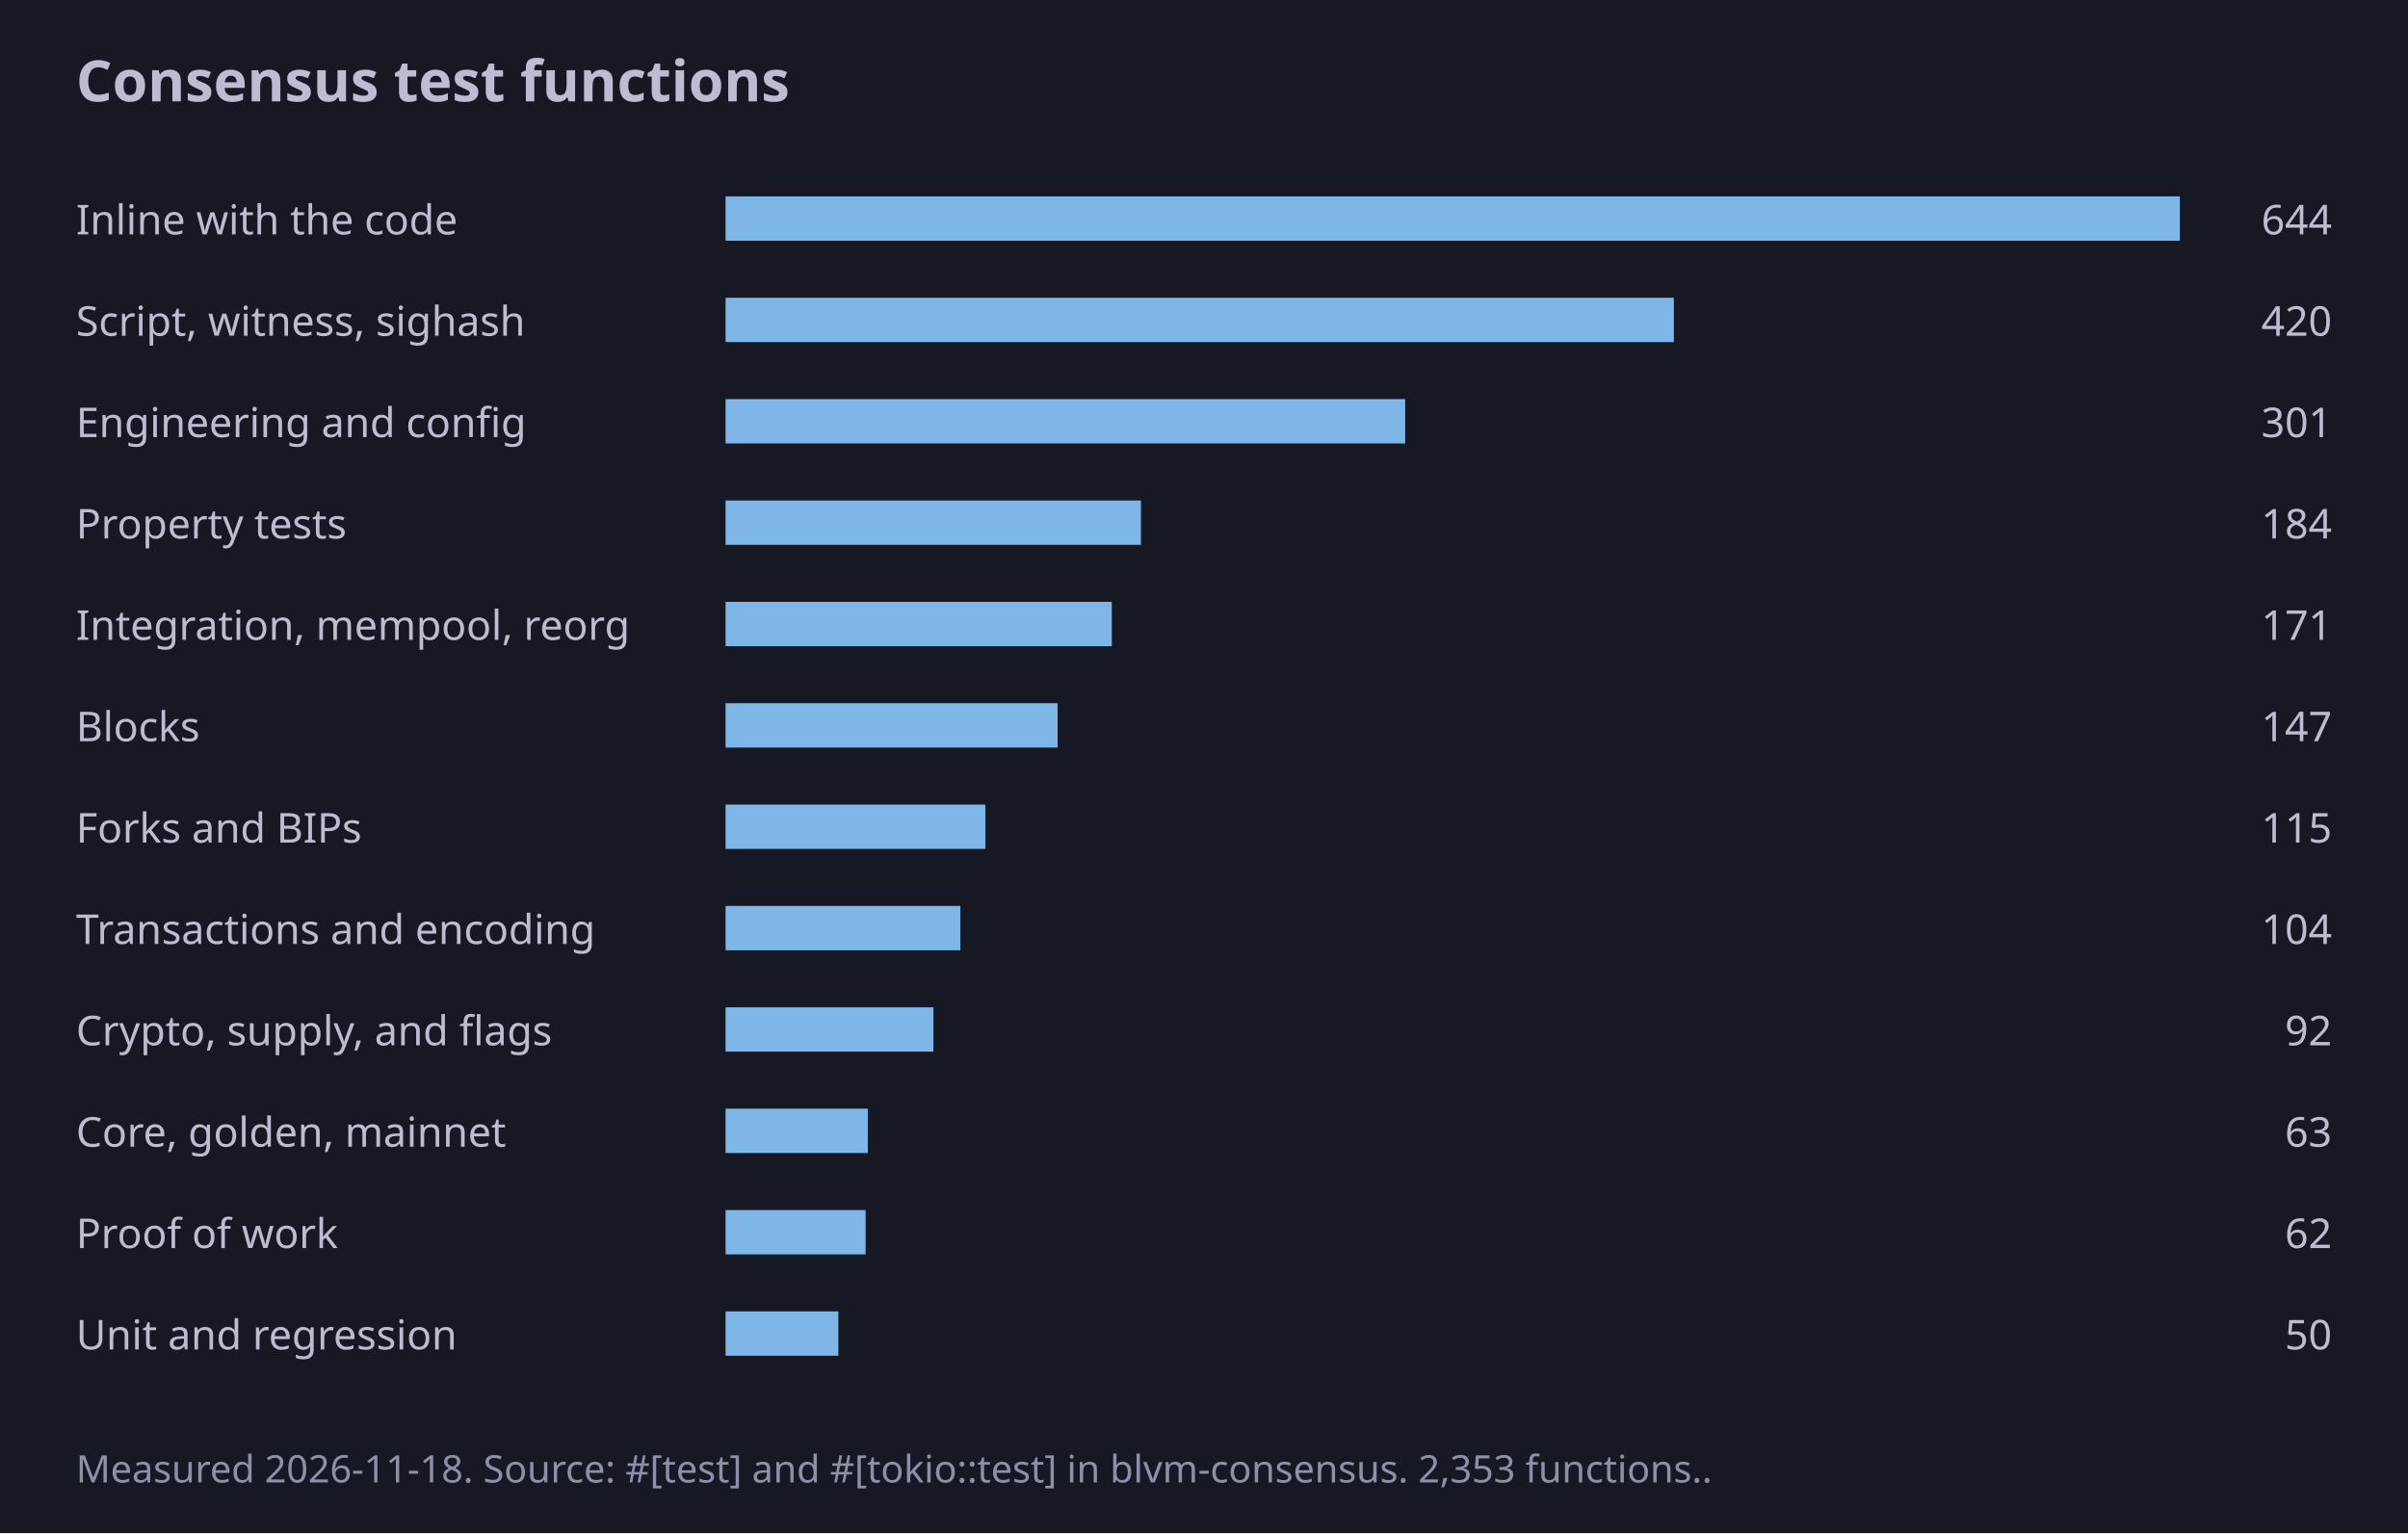
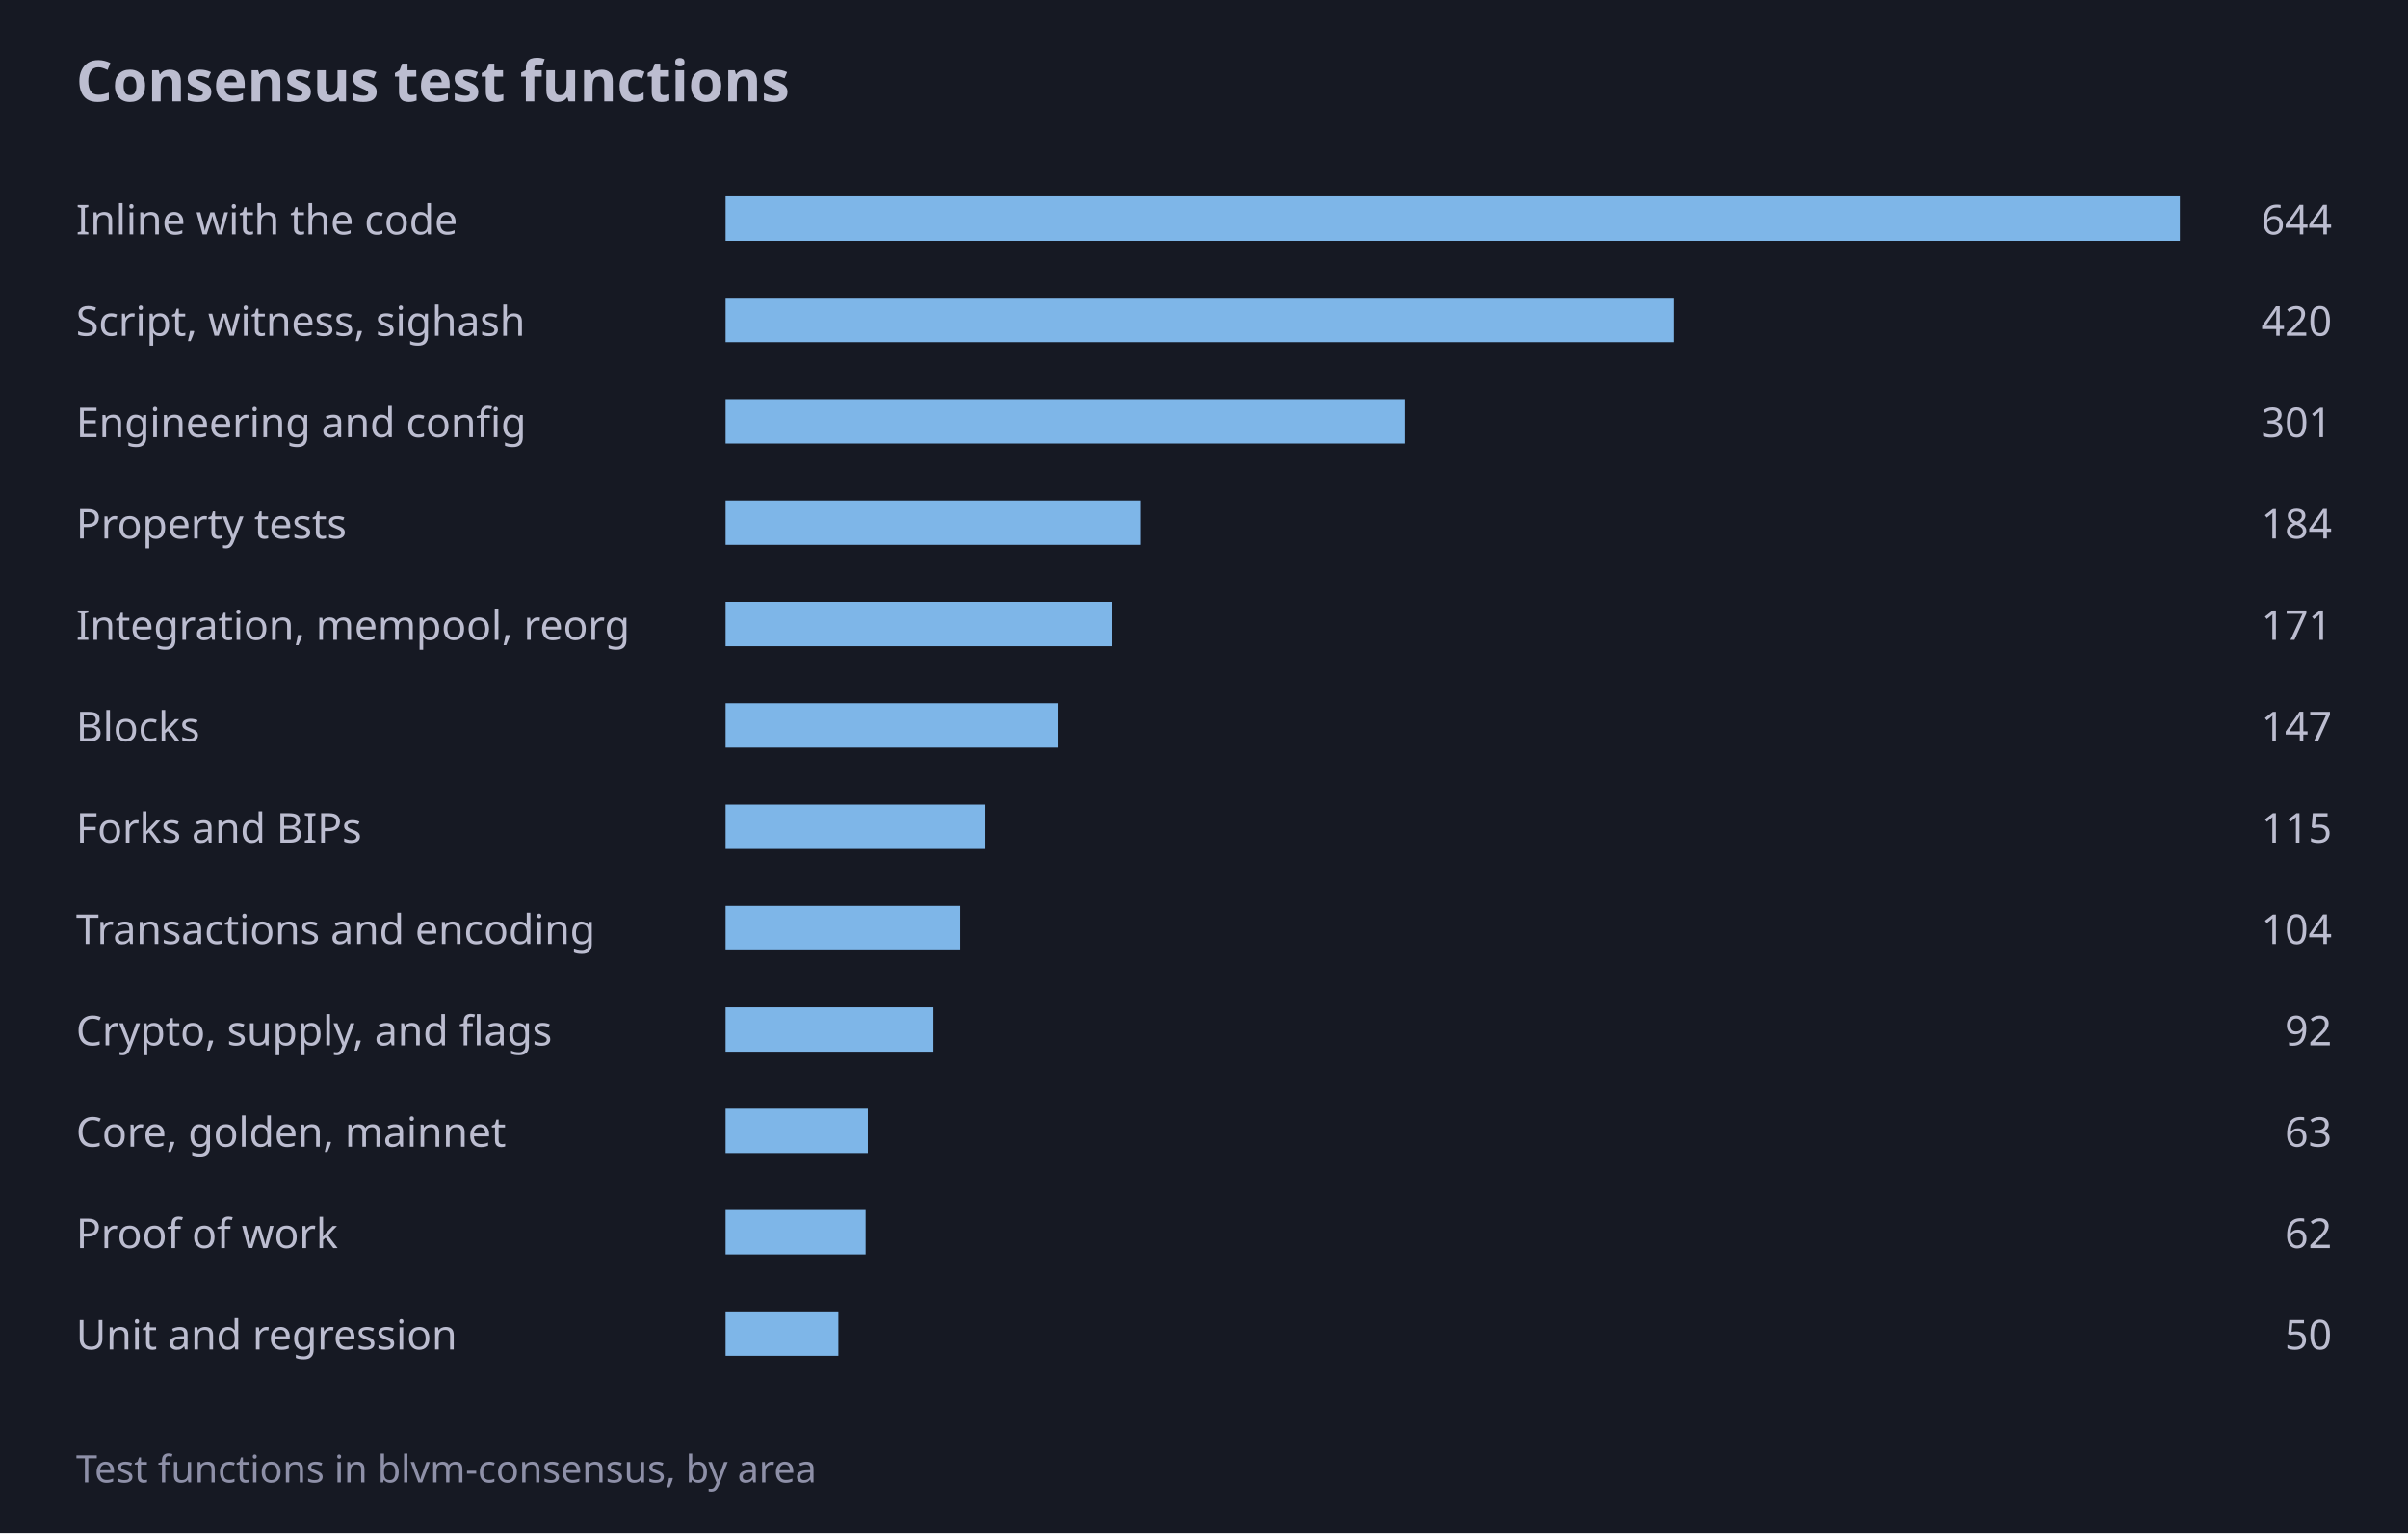
<svg xmlns="http://www.w3.org/2000/svg" viewBox="0 0 760 484" role="img" width="760" height="484">
  <rect width="100%" height="100%" fill="#161923" />
  <text x="24" y="32" fill="#bcbdd0" font-family="system-ui,sans-serif" font-size="18" font-weight="650">Consensus test functions</text>
  <text x="24" y="74" fill="#bcbdd0" font-family="system-ui,sans-serif" font-size="13">Inline with the code</text>
  <rect x="229" y="62" width="459.0" height="14" fill="#7eb6e8" />
  <text x="736" y="74" fill="#bcbdd0" text-anchor="end" font-family="system-ui,sans-serif" font-size="13">644</text>
  <text x="24" y="106" fill="#bcbdd0" font-family="system-ui,sans-serif" font-size="13">Script, witness, sighash</text>
  <rect x="229" y="94" width="299.3" height="14" fill="#7eb6e8" />
  <text x="736" y="106" fill="#bcbdd0" text-anchor="end" font-family="system-ui,sans-serif" font-size="13">420</text>
  <text x="24" y="138" fill="#bcbdd0" font-family="system-ui,sans-serif" font-size="13">Engineering and config</text>
  <rect x="229" y="126" width="214.5" height="14" fill="#7eb6e8" />
  <text x="736" y="138" fill="#bcbdd0" text-anchor="end" font-family="system-ui,sans-serif" font-size="13">301</text>
  <text x="24" y="170" fill="#bcbdd0" font-family="system-ui,sans-serif" font-size="13">Property tests</text>
  <rect x="229" y="158" width="131.1" height="14" fill="#7eb6e8" />
  <text x="736" y="170" fill="#bcbdd0" text-anchor="end" font-family="system-ui,sans-serif" font-size="13">184</text>
  <text x="24" y="202" fill="#bcbdd0" font-family="system-ui,sans-serif" font-size="13">Integration, mempool, reorg</text>
  <rect x="229" y="190" width="121.9" height="14" fill="#7eb6e8" />
  <text x="736" y="202" fill="#bcbdd0" text-anchor="end" font-family="system-ui,sans-serif" font-size="13">171</text>
  <text x="24" y="234" fill="#bcbdd0" font-family="system-ui,sans-serif" font-size="13">Blocks</text>
  <rect x="229" y="222" width="104.8" height="14" fill="#7eb6e8" />
  <text x="736" y="234" fill="#bcbdd0" text-anchor="end" font-family="system-ui,sans-serif" font-size="13">147</text>
  <text x="24" y="266" fill="#bcbdd0" font-family="system-ui,sans-serif" font-size="13">Forks and BIPs</text>
  <rect x="229" y="254" width="82.0" height="14" fill="#7eb6e8" />
  <text x="736" y="266" fill="#bcbdd0" text-anchor="end" font-family="system-ui,sans-serif" font-size="13">115</text>
  <text x="24" y="298" fill="#bcbdd0" font-family="system-ui,sans-serif" font-size="13">Transactions and encoding</text>
  <rect x="229" y="286" width="74.1" height="14" fill="#7eb6e8" />
  <text x="736" y="298" fill="#bcbdd0" text-anchor="end" font-family="system-ui,sans-serif" font-size="13">104</text>
  <text x="24" y="330" fill="#bcbdd0" font-family="system-ui,sans-serif" font-size="13">Crypto, supply, and flags</text>
  <rect x="229" y="318" width="65.6" height="14" fill="#7eb6e8" />
  <text x="736" y="330" fill="#bcbdd0" text-anchor="end" font-family="system-ui,sans-serif" font-size="13">92</text>
  <text x="24" y="362" fill="#bcbdd0" font-family="system-ui,sans-serif" font-size="13">Core, golden, mainnet</text>
  <rect x="229" y="350" width="44.9" height="14" fill="#7eb6e8" />
  <text x="736" y="362" fill="#bcbdd0" text-anchor="end" font-family="system-ui,sans-serif" font-size="13">63</text>
  <text x="24" y="394" fill="#bcbdd0" font-family="system-ui,sans-serif" font-size="13">Proof of work</text>
  <rect x="229" y="382" width="44.2" height="14" fill="#7eb6e8" />
  <text x="736" y="394" fill="#bcbdd0" text-anchor="end" font-family="system-ui,sans-serif" font-size="13">62</text>
  <text x="24" y="426" fill="#bcbdd0" font-family="system-ui,sans-serif" font-size="13">Unit and regression</text>
  <rect x="229" y="414" width="35.6" height="14" fill="#7eb6e8" />
  <text x="736" y="426" fill="#bcbdd0" text-anchor="end" font-family="system-ui,sans-serif" font-size="13">50</text>
-   <text x="24" y="468" fill="#8e90a8" font-family="system-ui,sans-serif" font-size="12">Measured 2026-11-18. Source: #[test] and #[tokio::test] in blvm-consensus. 2,353 functions..</text>
+   <text x="24" y="468" fill="#8e90a8" font-family="system-ui,sans-serif" font-size="12">Test functions in blvm-consensus, by area</text>
</svg>
